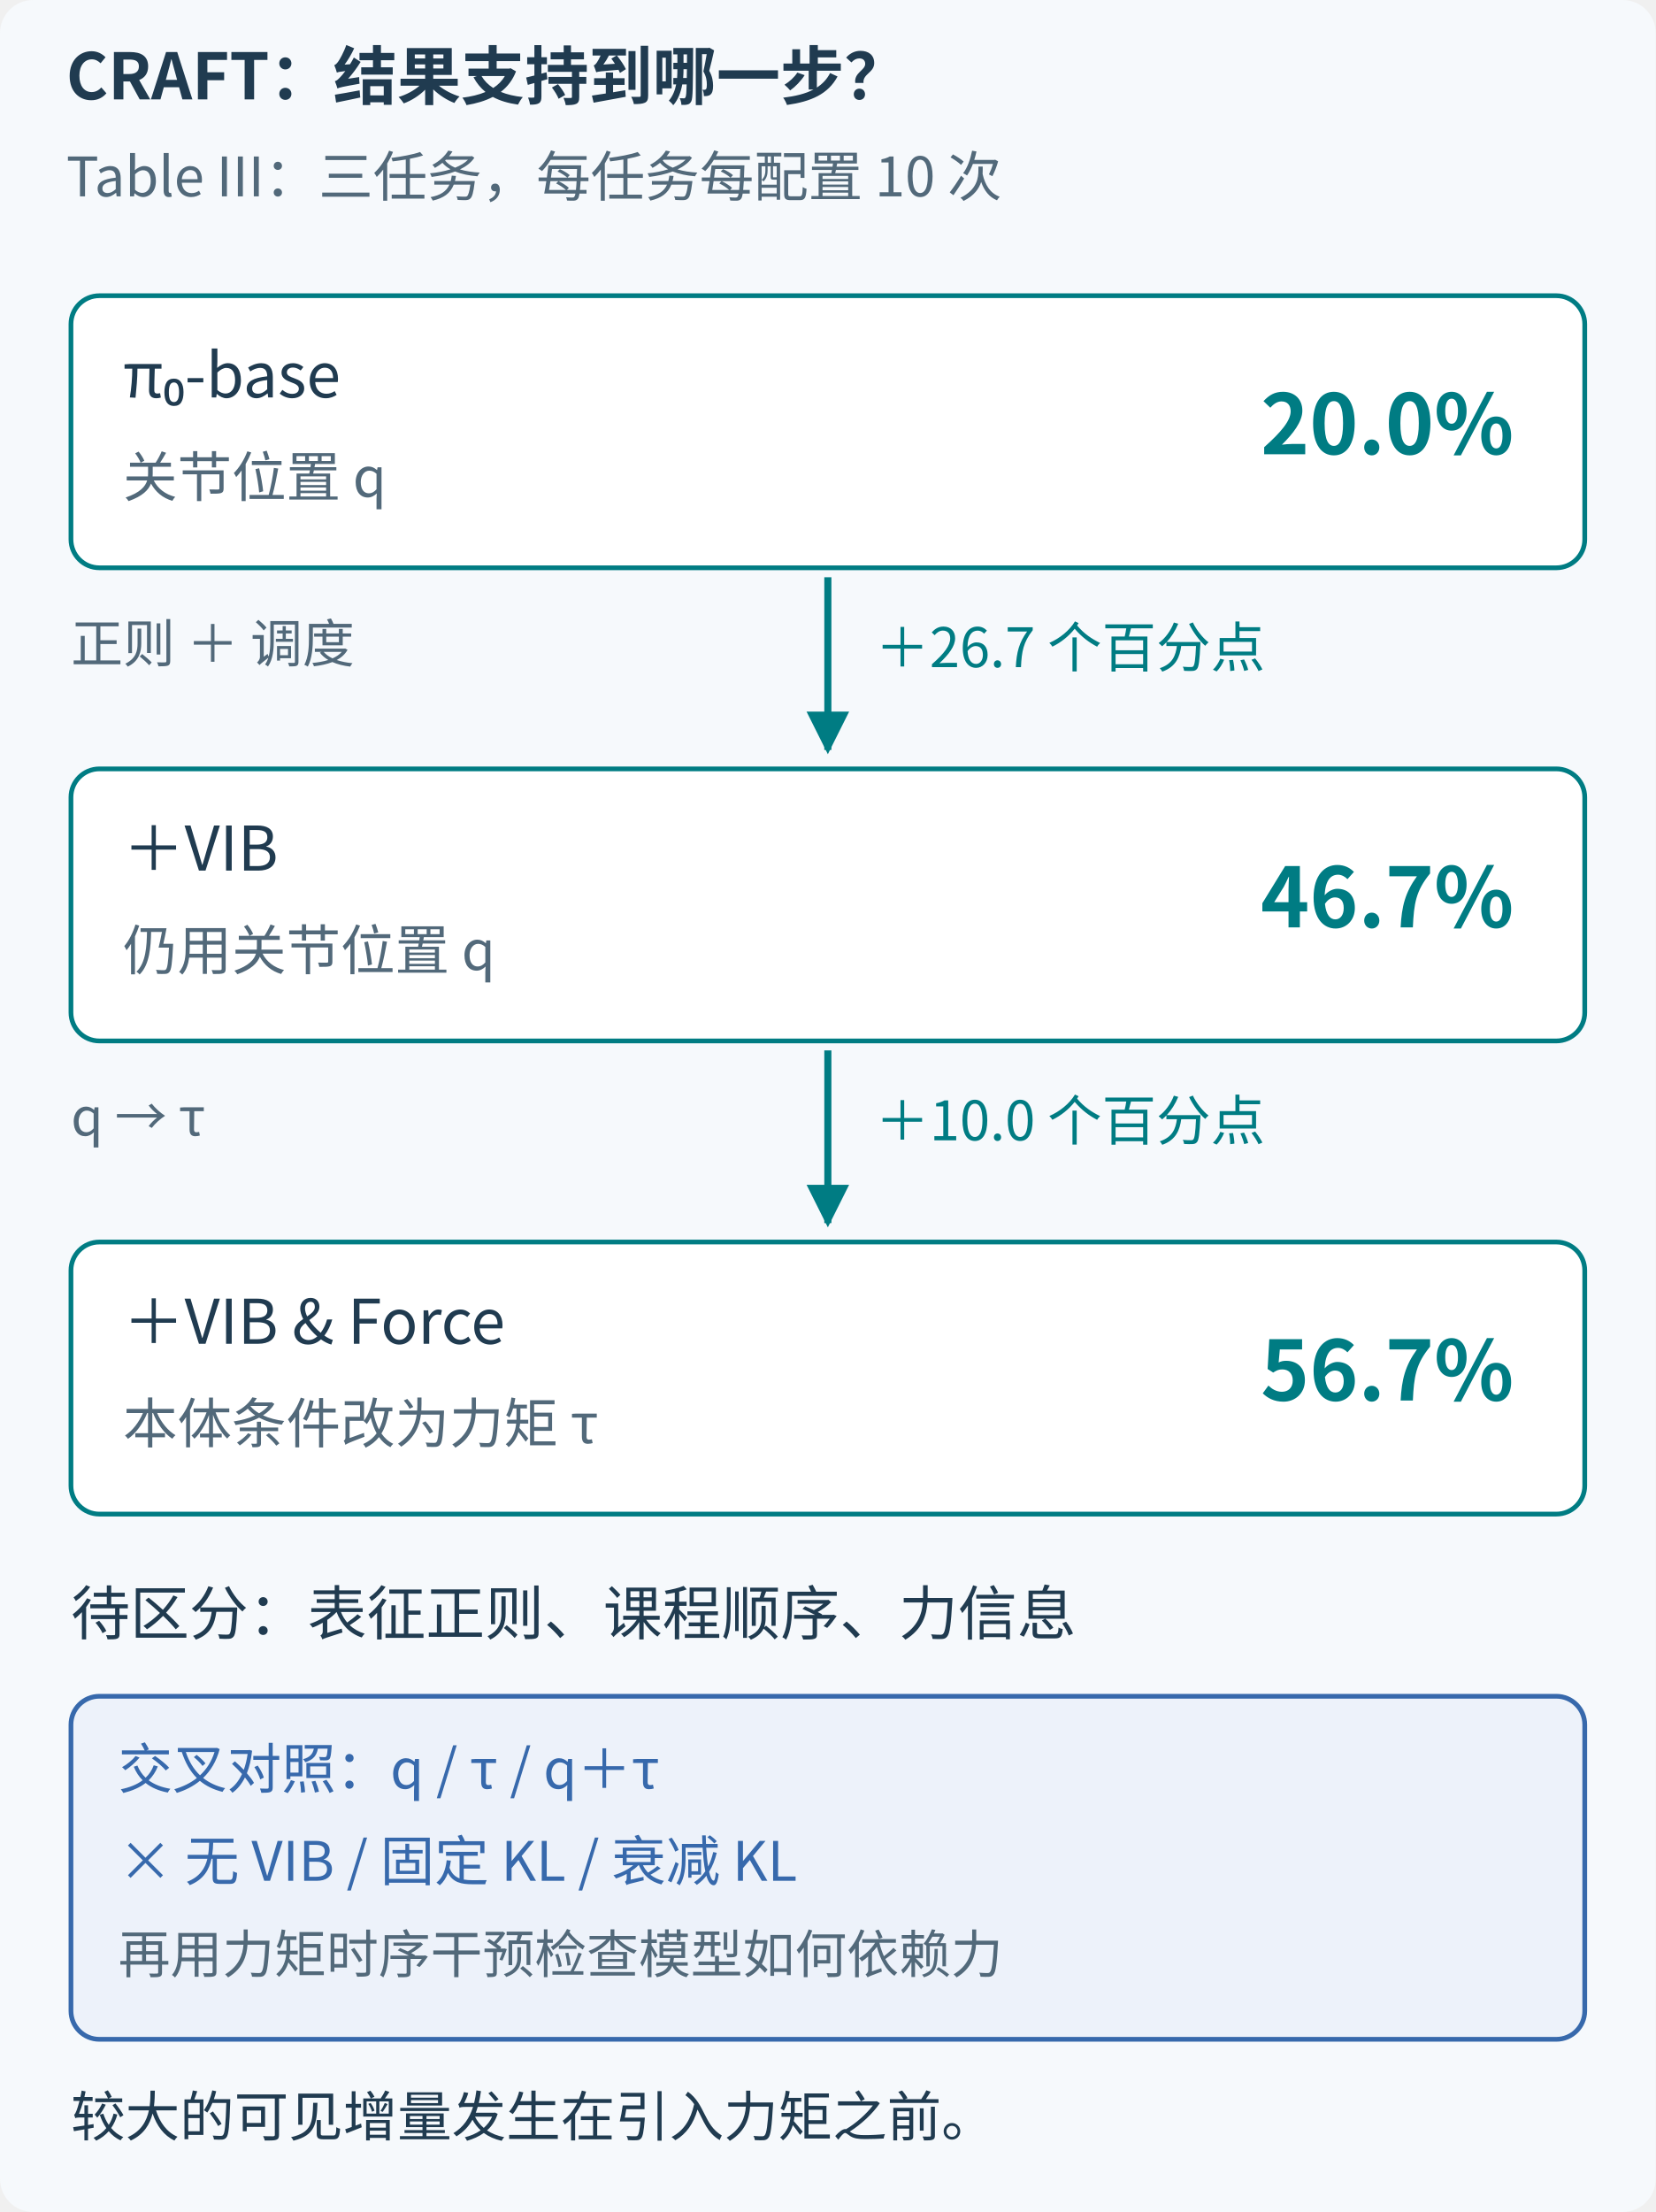
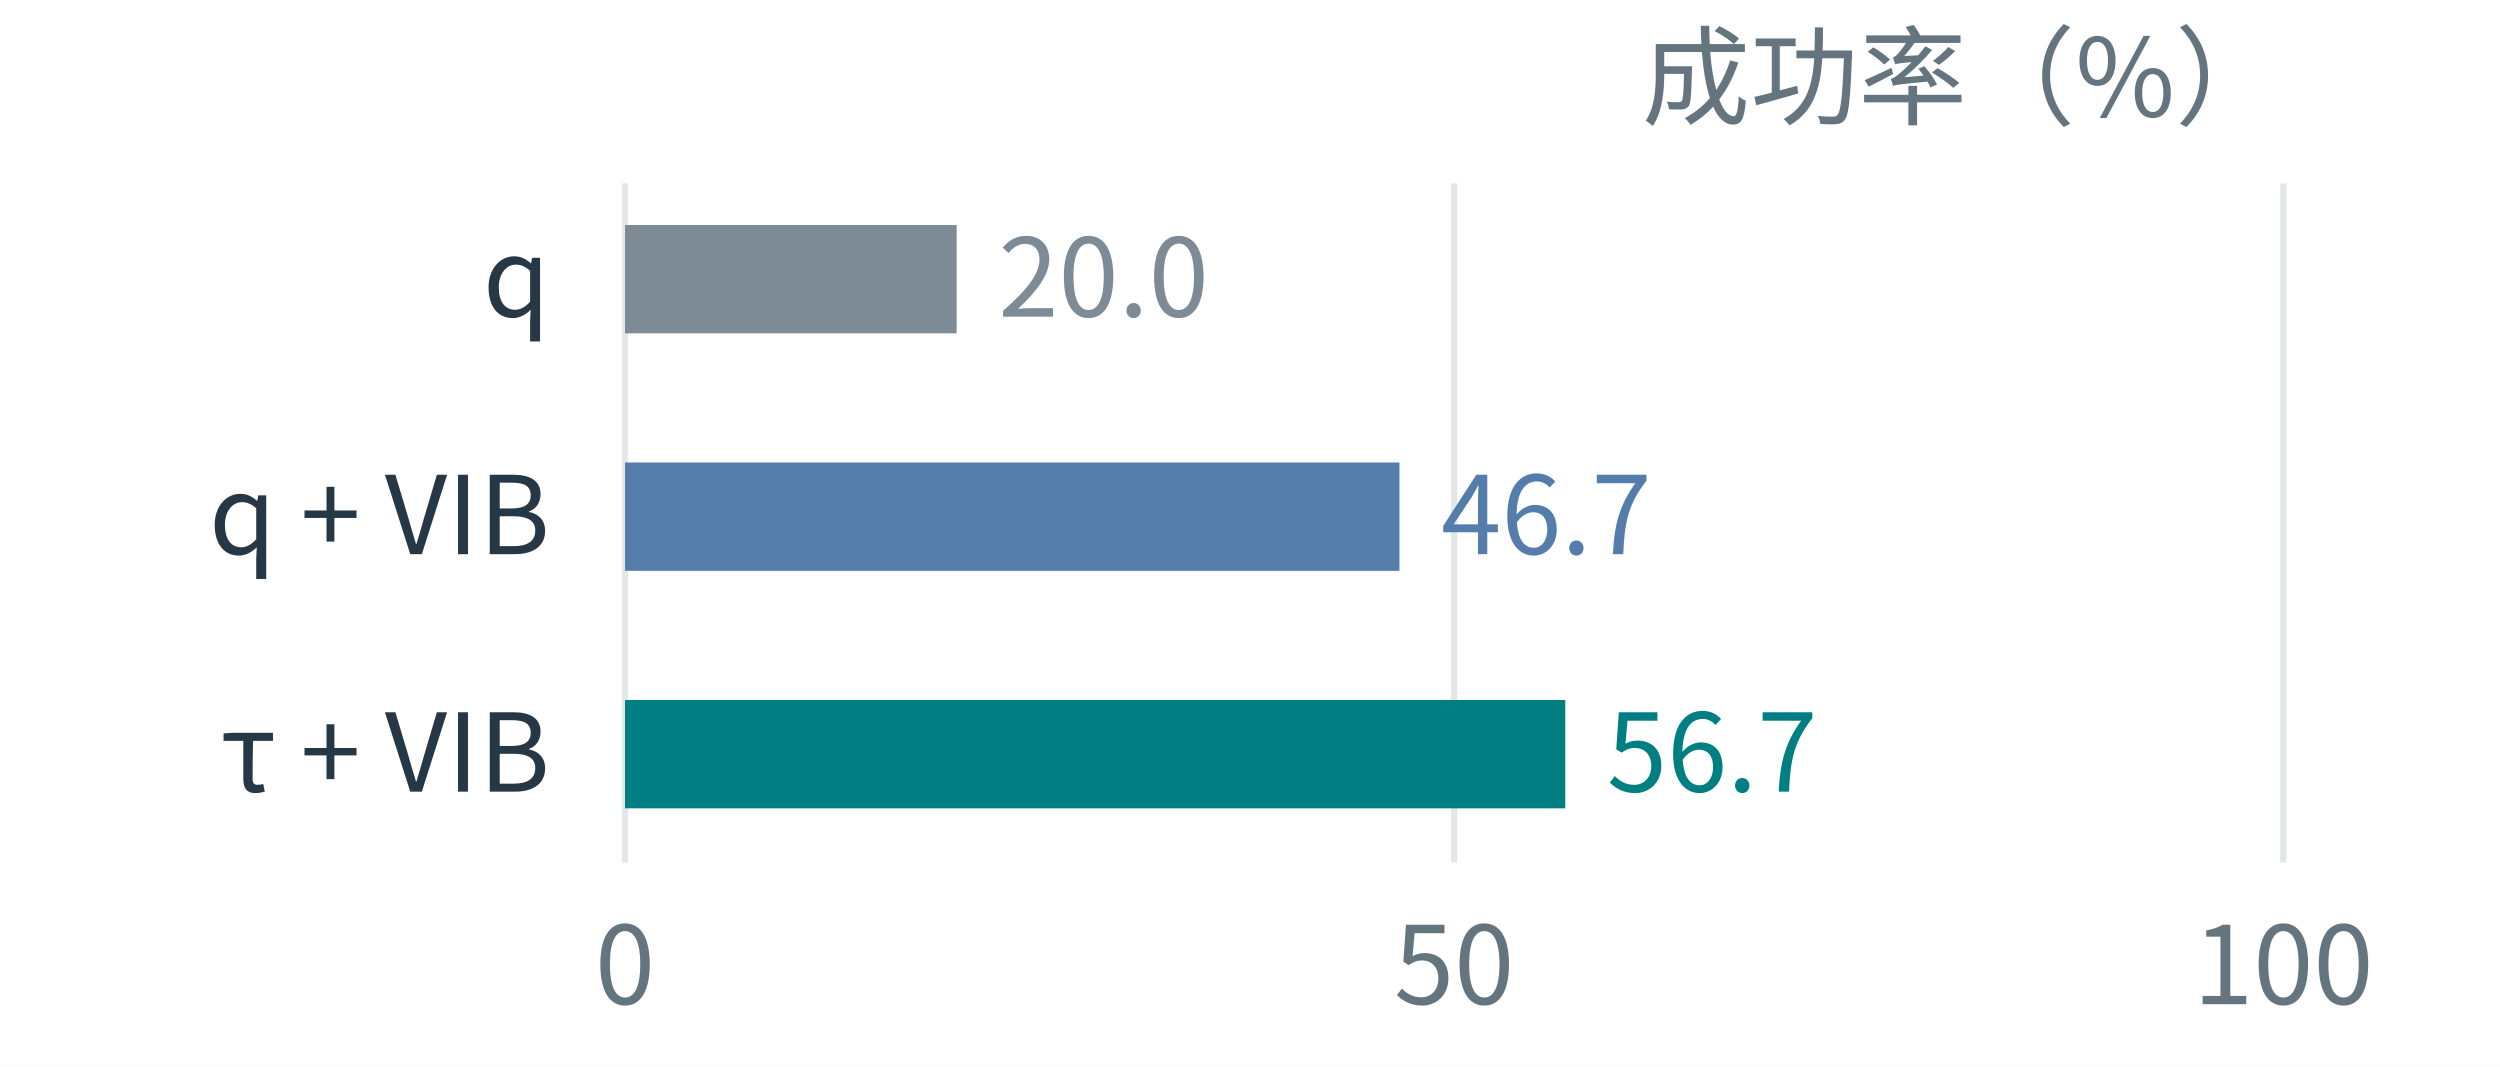
- <svg xmlns="http://www.w3.org/2000/svg" width="700" height="935" viewBox="0 0 700 935" role="img" aria-labelledby="title desc">
-   <defs>
-     <marker id="teal" viewBox="0 0 10 10" refX="9" refY="5" markerWidth="6" markerHeight="6" orient="auto">
-       <path d="M0 0 L10 5 L0 10z" fill="#007c83" />
-     </marker>
-     <marker id="blue" viewBox="0 0 10 10" refX="9" refY="5" markerWidth="6" markerHeight="6" orient="auto">
-       <path d="M0 0 L10 5 L0 10z" fill="#3769ac" />
-     </marker>
-   </defs>
-   <rect width="700" height="935" rx="14" fill="#f6f9fc" />
-   <g font-family="Noto Sans CJK SC, Microsoft YaHei, sans-serif">
-     <text x="28" y="42" font-size="27" fill="#203b50" font-weight="600">CRAFT：结果支持到哪一步？</text>
-     <text x="28" y="83" font-size="23" fill="#52697a">Table III：三任务，每任务每配置 10 次</text>
-     <rect x="30" y="125" width="640" height="115" rx="12" fill="#ffffff" stroke="#007c83" stroke-width="2" />
-     <text x="52" y="168" font-size="26" fill="#203b50">π₀-base</text>
-     <text x="52" y="210" font-size="23" fill="#52697a">关节位置 q</text>
-     <text x="640" y="192" font-size="35" fill="#007c83" text-anchor="end" font-weight="600">20.0%</text>
-     <rect x="30" y="325" width="640" height="115" rx="12" fill="#ffffff" stroke="#007c83" stroke-width="2" />
-     <text x="52" y="368" font-size="26" fill="#203b50">＋VIB</text>
-     <text x="52" y="410" font-size="23" fill="#52697a">仍用关节位置 q</text>
-     <text x="640" y="392" font-size="35" fill="#007c83" text-anchor="end" font-weight="600">46.7%</text>
-     <rect x="30" y="525" width="640" height="115" rx="12" fill="#ffffff" stroke="#007c83" stroke-width="2" />
-     <text x="52" y="568" font-size="26" fill="#203b50">＋VIB &amp; Force</text>
-     <text x="52" y="610" font-size="23" fill="#52697a">本体条件改为力矩 τ</text>
-     <text x="640" y="592" font-size="35" fill="#007c83" text-anchor="end" font-weight="600">56.7%</text>
-     <path d="M350 244 L350 317" fill="none" stroke="#007c83" stroke-width="3" marker-end="url(#teal)" />
-     <text x="370" y="282" font-size="23" fill="#007c83">＋26.7 个百分点</text>
-     <text x="30" y="280" font-size="22" fill="#52697a">正则 ＋ 调度</text>
-     <path d="M350 444 L350 517" fill="none" stroke="#007c83" stroke-width="3" marker-end="url(#teal)" />
-     <text x="370" y="482" font-size="23" fill="#007c83">＋10.0 个百分点</text>
-     <text x="30" y="480" font-size="22" fill="#52697a">q → τ</text>
-     <text x="30" y="691" font-size="25" fill="#203b50">待区分：表征正则、课程顺序、力信息</text>
-     <rect x="30" y="717" width="640" height="145" rx="12" fill="#edf2fa" stroke="#3769ac" stroke-width="2" />
-     <text x="50" y="756" font-size="23" fill="#3769ac">交叉对照：q / τ / q＋τ</text>
-     <text x="50" y="795" font-size="23" fill="#3769ac">× 无 VIB / 固定 KL / 衰减 KL</text>
-     <text x="50" y="834" font-size="22" fill="#52697a">再用力矩时序干预检查模型如何依赖力</text>
-     <text x="30" y="903" font-size="23" fill="#203b50">较大的可见增量发生在引入力矩之前。</text>
+ <svg xmlns="http://www.w3.org/2000/svg" width="600" height="256" viewBox="0 0 600 256" role="img" aria-labelledby="title desc">
+   <rect width="600" height="256" fill="#fff" />
+   <g font-family="Noto Sans CJK SC, PingFang SC, Microsoft YaHei, Droid Sans Fallback, sans-serif">
+     <text x="548" y="28" font-size="26" fill="#657580" text-anchor="end">成功率（%）</text>
+     <path d="M150 44 L150 207" fill="none" stroke="#e2e7ea" stroke-width="1.5" />
+     <text x="150" y="241" font-size="26" fill="#657580" text-anchor="middle">0</text>
+     <path d="M349 44 L349 207" fill="none" stroke="#e2e7ea" stroke-width="1.5" />
+     <text x="349" y="241" font-size="26" fill="#657580" text-anchor="middle">50</text>
+     <path d="M548 44 L548 207" fill="none" stroke="#e2e7ea" stroke-width="1.5" />
+     <text x="548" y="241" font-size="26" fill="#657580" text-anchor="middle">100</text>
+     <text x="132" y="76" font-size="26" fill="#263746" text-anchor="end">q</text>
+     <rect x="150" y="54" width="79.6" height="26" fill="#7d8b96" />
+     <text x="239.6" y="76" font-size="26" fill="#7d8b96">20.0</text>
+     <text x="132" y="133" font-size="26" fill="#263746" text-anchor="end">q + VIB</text>
+     <rect x="150" y="111" width="185.866" height="26" fill="#547dac" />
+     <text x="345.866" y="133" font-size="26" fill="#547dac">46.7</text>
+     <text x="132" y="190" font-size="26" fill="#263746" text-anchor="end">τ + VIB</text>
+     <rect x="150" y="168" width="225.666" height="26" fill="#007f82" />
+     <text x="385.666" y="190" font-size="26" fill="#007f82">56.7</text>
  </g>
</svg>
